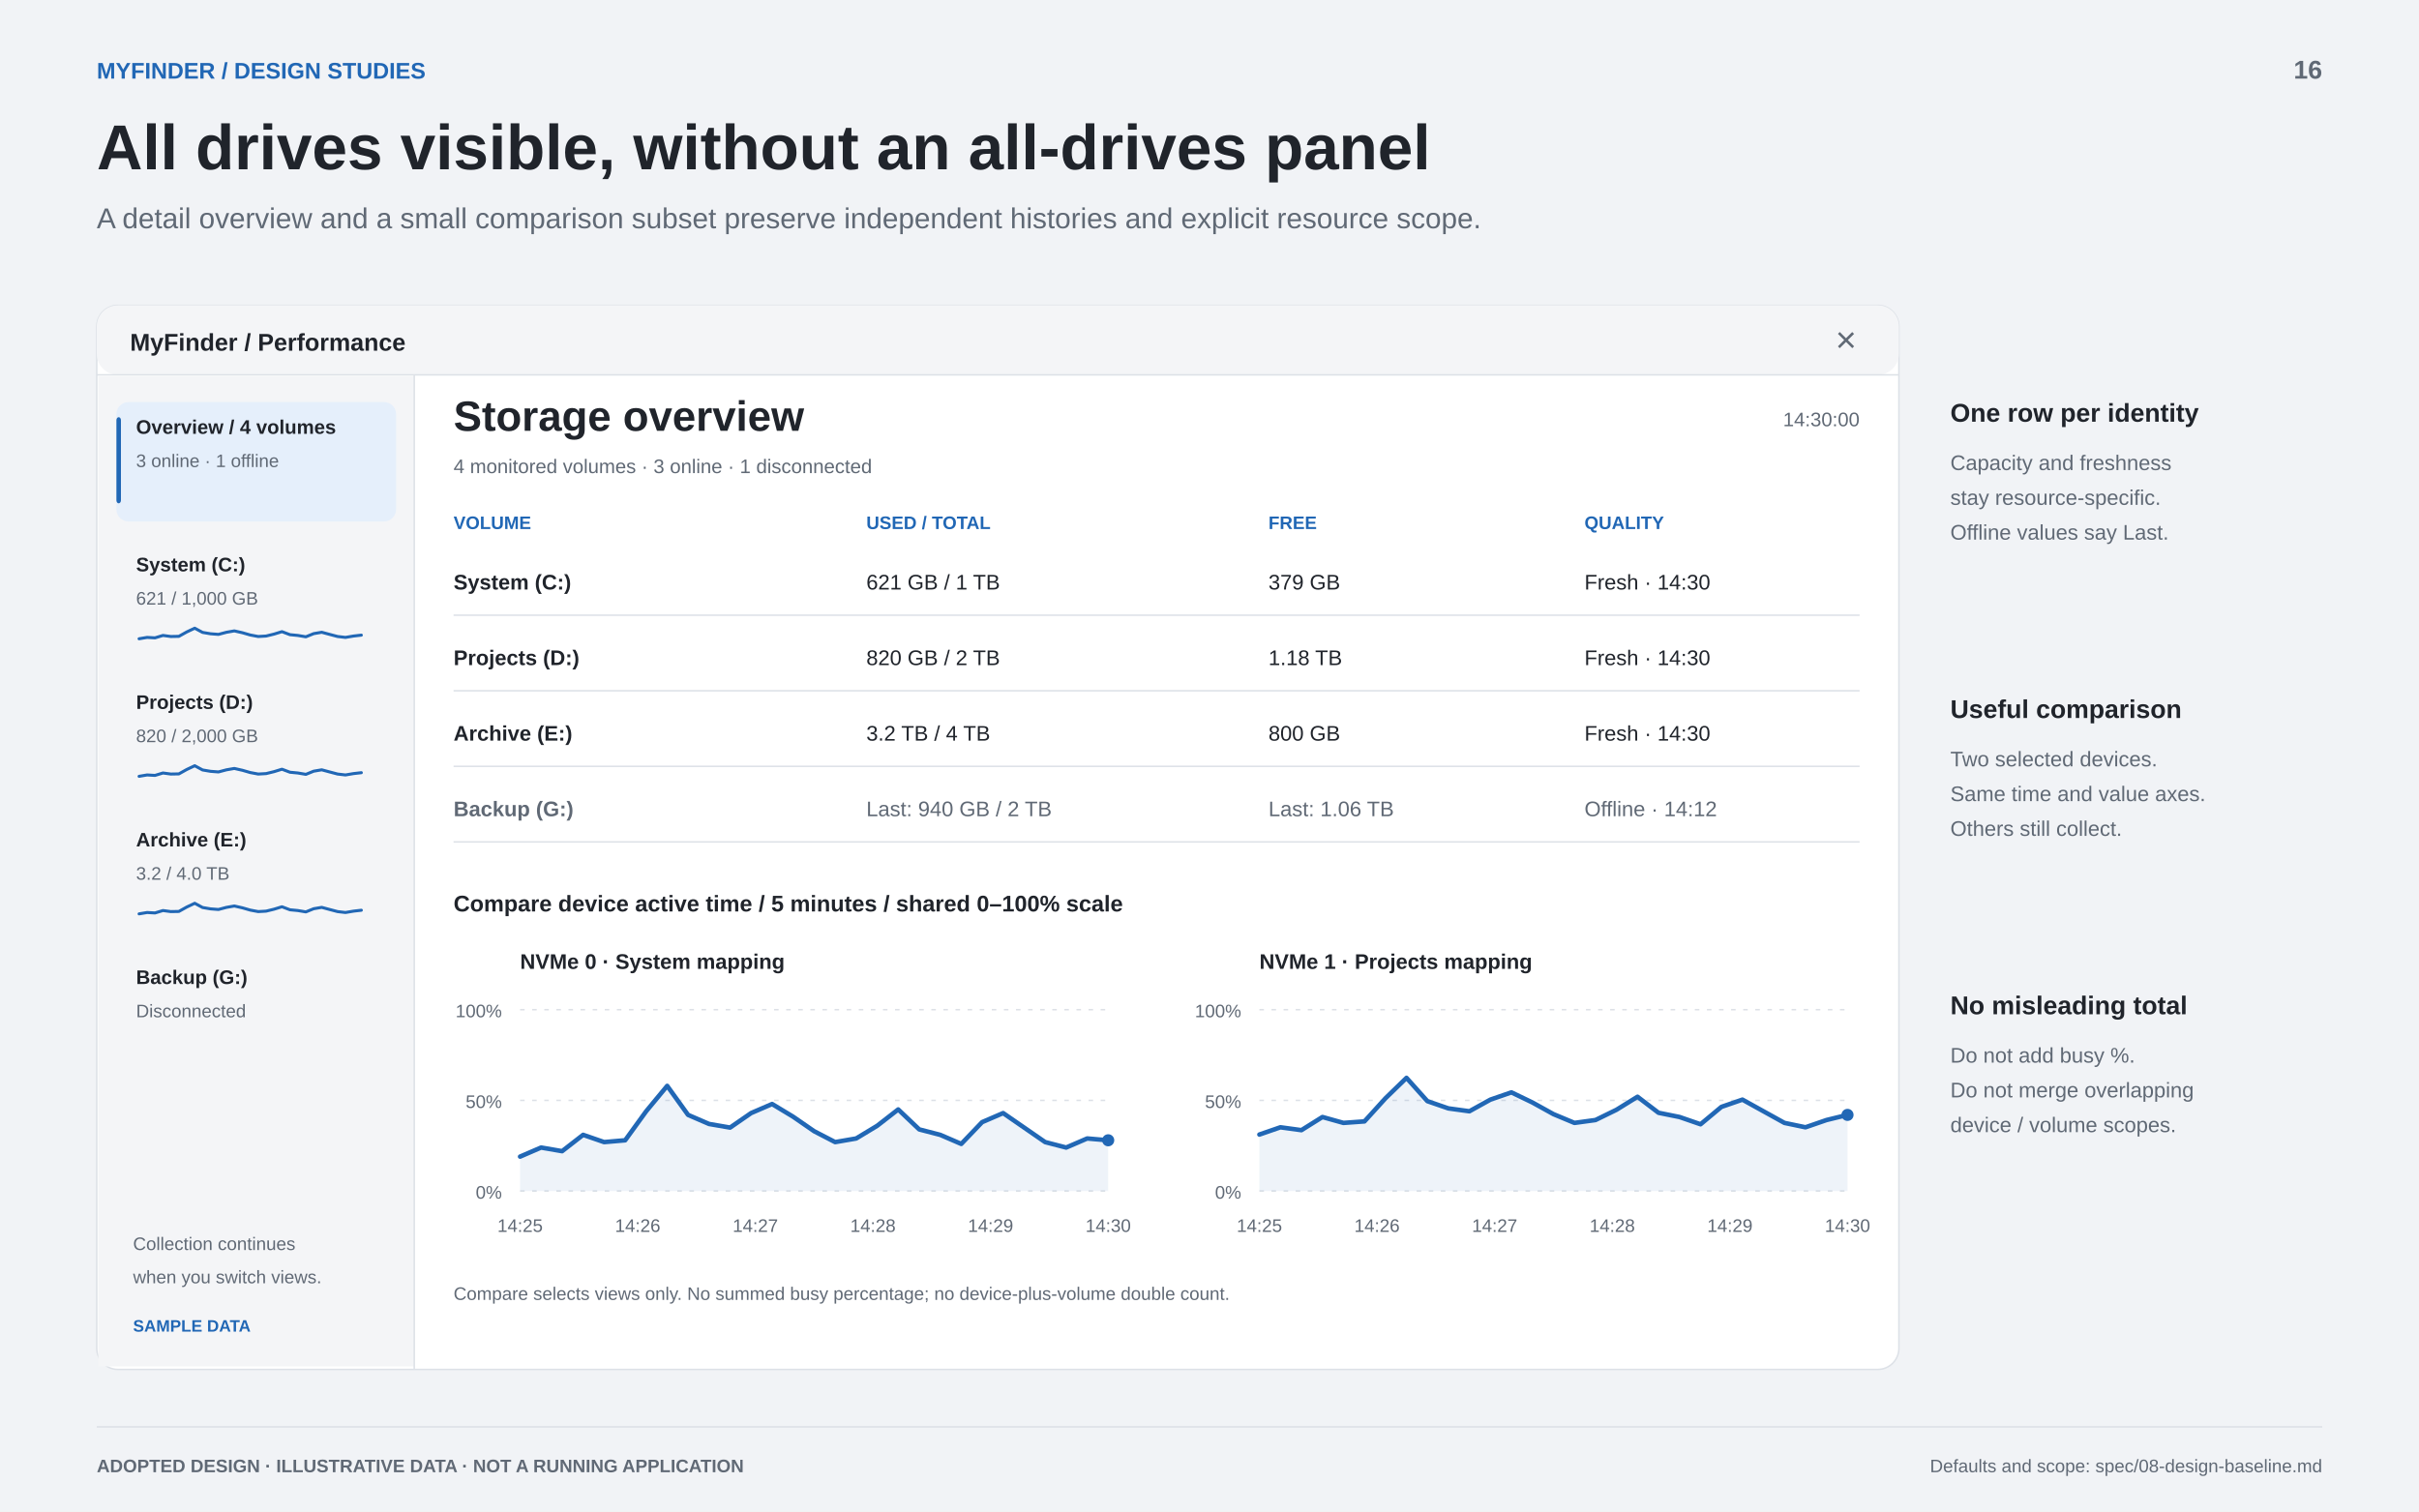
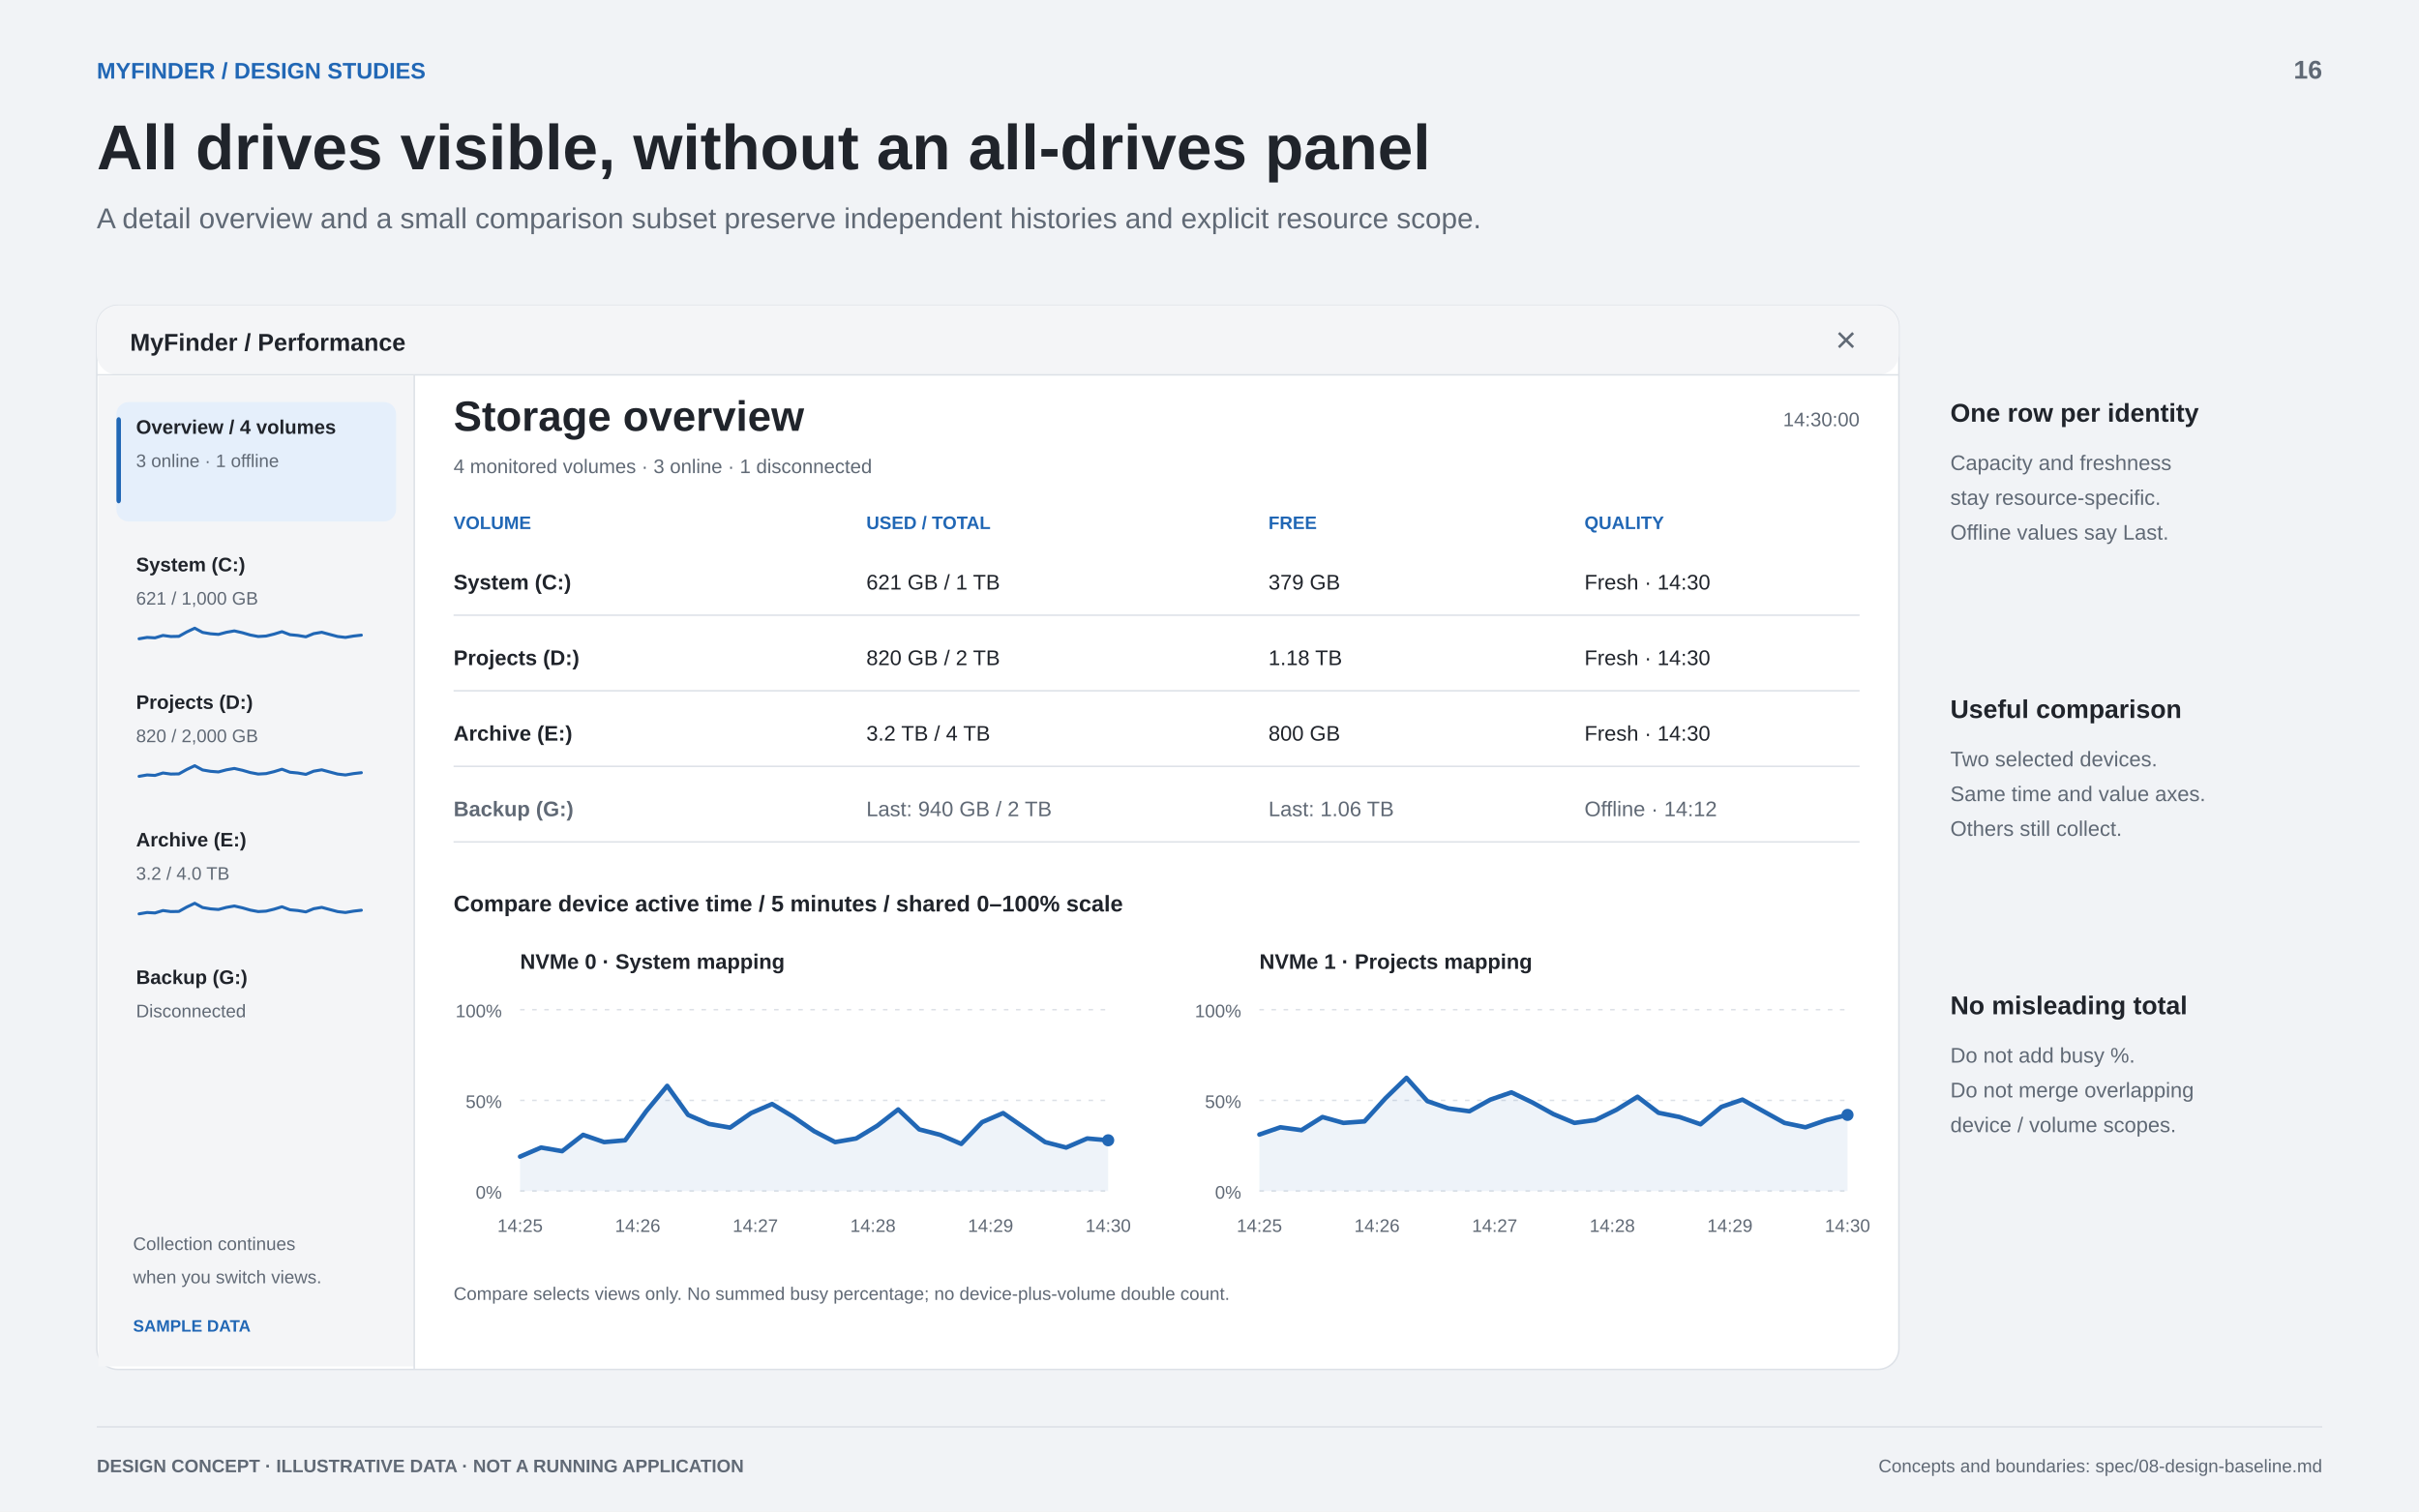
<svg xmlns="http://www.w3.org/2000/svg" width="1600" height="1000" viewBox="0 0 1600 1000">
  <defs>
    <filter id="shadow" x="-15%" y="-15%" width="130%" height="140%">
      <feDropShadow dx="0" dy="9" stdDeviation="16" flood-color="#263D37" flood-opacity="0.10" />
    </filter>
  </defs>
  <g font-family="Segoe UI, Arial, sans-serif">
    <rect x="0" y="0" width="1600" height="1000" rx="0" fill="#F1F3F6" stroke="none" />
    <text x="64" y="52" fill="#2167B5" font-size="15" font-weight="700" text-anchor="start">MYFINDER  /  DESIGN STUDIES</text>
    <text x="1536" y="52" fill="#606975" font-size="17" font-weight="600" text-anchor="end">16</text>
    <text x="64" y="112" fill="#20242B" font-size="42" font-weight="600" text-anchor="start">All drives visible, without an all-drives panel</text>
    <text x="64" y="151" fill="#606975" font-size="19" font-weight="400" text-anchor="start">A detail overview and a small comparison subset preserve independent histories and explicit resource scope.</text>
    <rect x="64" y="202" width="1192" height="704" rx="14" fill="#FFFFFF" stroke="#DDE1E7" />
    <rect x="64" y="202" width="1192" height="46" rx="14" fill="#F4F5F7" stroke="none" />
    <text x="86" y="232" fill="#20242B" font-size="16" font-weight="600" text-anchor="start">MyFinder / Performance</text>
    <text x="1228" y="233" fill="#606975" font-size="24" font-weight="400" text-anchor="end">×</text>
    <line x1="64" y1="248" x2="1256" y2="248" stroke="#DDE1E7" stroke-width="1" />
    <rect x="65" y="249" width="209" height="655" rx="0" fill="#F4F5F7" stroke="none" />
    <line x1="274" y1="248" x2="274" y2="906" stroke="#DDE1E7" stroke-width="1" />
    <rect x="77" y="266" width="185" height="79" rx="8" fill="#E5EFFB" stroke="none" />
    <rect x="77" y="276" width="3" height="57" rx="2" fill="#2167B5" stroke="none" />
    <text x="90" y="287" fill="#20242B" font-size="13" font-weight="600" text-anchor="start">Overview / 4 volumes</text>
    <text x="90" y="309" fill="#606975" font-size="12" font-weight="400" text-anchor="start">3 online · 1 offline</text>
    <text x="90" y="378" fill="#20242B" font-size="13" font-weight="600" text-anchor="start">System (C:)</text>
    <text x="90" y="400" fill="#606975" font-size="12" font-weight="400" text-anchor="start">621 / 1,000 GB</text>
    <path d="M92.0,422.6 L97.3,421.7 L102.5,422.0 L107.8,420.4 L113.0,421.1 L118.3,421.0 L123.5,418.1 L128.8,415.6 L134.0,418.4 L139.3,419.3 L144.5,419.7 L149.8,418.3 L155.0,417.4 L160.3,418.6 L165.5,420.1 L170.8,421.1 L176.0,420.8 L181.3,419.5 L186.5,417.9 L191.8,419.9 L197.0,420.4 L202.3,421.3 L207.5,419.2 L212.8,418.3 L218.0,419.7 L223.3,421.1 L228.5,421.7 L233.8,420.8 L239.0,420.2" fill="none" stroke="#2167B5" stroke-width="2" stroke-linejoin="round" stroke-linecap="round" />
    <text x="90" y="469" fill="#20242B" font-size="13" font-weight="600" text-anchor="start">Projects (D:)</text>
    <text x="90" y="491" fill="#606975" font-size="12" font-weight="400" text-anchor="start">820 / 2,000 GB</text>
    <path d="M92.0,513.6 L97.3,512.7 L102.5,513.0 L107.8,511.4 L113.0,512.1 L118.3,512.0 L123.5,509.1 L128.8,506.6 L134.0,509.4 L139.3,510.3 L144.5,510.7 L149.8,509.3 L155.0,508.4 L160.3,509.6 L165.5,511.1 L170.8,512.1 L176.0,511.8 L181.3,510.5 L186.5,508.9 L191.8,510.9 L197.0,511.4 L202.3,512.3 L207.5,510.2 L212.8,509.3 L218.0,510.7 L223.3,512.1 L228.5,512.7 L233.8,511.8 L239.0,511.2" fill="none" stroke="#2167B5" stroke-width="2" stroke-linejoin="round" stroke-linecap="round" />
    <text x="90" y="560" fill="#20242B" font-size="13" font-weight="600" text-anchor="start">Archive (E:)</text>
    <text x="90" y="582" fill="#606975" font-size="12" font-weight="400" text-anchor="start">3.2 / 4.0 TB</text>
    <path d="M92.0,604.6 L97.3,603.7 L102.5,604.0 L107.8,602.4 L113.0,603.1 L118.3,603.0 L123.5,600.1 L128.8,597.6 L134.0,600.4 L139.3,601.3 L144.5,601.7 L149.8,600.3 L155.0,599.4 L160.3,600.6 L165.5,602.1 L170.8,603.1 L176.0,602.8 L181.3,601.5 L186.5,599.9 L191.8,601.9 L197.0,602.4 L202.3,603.3 L207.5,601.2 L212.8,600.3 L218.0,601.7 L223.3,603.1 L228.5,603.7 L233.8,602.8 L239.0,602.2" fill="none" stroke="#2167B5" stroke-width="2" stroke-linejoin="round" stroke-linecap="round" />
    <text x="90" y="651" fill="#20242B" font-size="13" font-weight="600" text-anchor="start">Backup (G:)</text>
    <text x="90" y="673" fill="#606975" font-size="12" font-weight="400" text-anchor="start">Disconnected</text>
    <text x="88" y="827" fill="#606975" font-size="12" font-weight="400" text-anchor="start">Collection continues</text>
    <text x="88" y="849" fill="#606975" font-size="12" font-weight="400" text-anchor="start">when you switch views.</text>
    <text x="88" y="881" fill="#2167B5" font-size="11" font-weight="700" text-anchor="start">SAMPLE DATA</text>
    <text x="300" y="285" fill="#20242B" font-size="28" font-weight="600" text-anchor="start">Storage overview</text>
    <text x="300" y="313" fill="#606975" font-size="13" font-weight="400" text-anchor="start">4 monitored volumes · 3 online · 1 disconnected</text>
    <text x="1230" y="282" fill="#606975" font-size="13" font-weight="400" text-anchor="end">14:30:00</text>
    <text x="300" y="350" fill="#2167B5" font-size="12" font-weight="700" text-anchor="start">VOLUME</text>
    <text x="573" y="350" fill="#2167B5" font-size="12" font-weight="700" text-anchor="start">USED / TOTAL</text>
    <text x="839" y="350" fill="#2167B5" font-size="12" font-weight="700" text-anchor="start">FREE</text>
    <text x="1048" y="350" fill="#2167B5" font-size="12" font-weight="700" text-anchor="start">QUALITY</text>
    <text x="300" y="390" fill="#20242B" font-size="14" font-weight="600" text-anchor="start">System (C:)</text>
    <text x="573" y="390" fill="#20242B" font-size="14" font-weight="400" text-anchor="start">621 GB / 1 TB</text>
    <text x="839" y="390" fill="#20242B" font-size="14" font-weight="400" text-anchor="start">379 GB</text>
    <text x="1048" y="390" fill="#20242B" font-size="14" font-weight="400" text-anchor="start">Fresh · 14:30</text>
    <line x1="300" y1="407" x2="1230" y2="407" stroke="#DDE1E7" stroke-width="1" />
    <text x="300" y="440" fill="#20242B" font-size="14" font-weight="600" text-anchor="start">Projects (D:)</text>
    <text x="573" y="440" fill="#20242B" font-size="14" font-weight="400" text-anchor="start">820 GB / 2 TB</text>
    <text x="839" y="440" fill="#20242B" font-size="14" font-weight="400" text-anchor="start">1.18 TB</text>
    <text x="1048" y="440" fill="#20242B" font-size="14" font-weight="400" text-anchor="start">Fresh · 14:30</text>
    <line x1="300" y1="457" x2="1230" y2="457" stroke="#DDE1E7" stroke-width="1" />
    <text x="300" y="490" fill="#20242B" font-size="14" font-weight="600" text-anchor="start">Archive (E:)</text>
    <text x="573" y="490" fill="#20242B" font-size="14" font-weight="400" text-anchor="start">3.2 TB / 4 TB</text>
    <text x="839" y="490" fill="#20242B" font-size="14" font-weight="400" text-anchor="start">800 GB</text>
    <text x="1048" y="490" fill="#20242B" font-size="14" font-weight="400" text-anchor="start">Fresh · 14:30</text>
    <line x1="300" y1="507" x2="1230" y2="507" stroke="#DDE1E7" stroke-width="1" />
    <text x="300" y="540" fill="#606975" font-size="14" font-weight="600" text-anchor="start">Backup (G:)</text>
    <text x="573" y="540" fill="#606975" font-size="14" font-weight="400" text-anchor="start">Last: 940 GB / 2 TB</text>
    <text x="839" y="540" fill="#606975" font-size="14" font-weight="400" text-anchor="start">Last: 1.06 TB</text>
    <text x="1048" y="540" fill="#606975" font-size="14" font-weight="400" text-anchor="start">Offline · 14:12</text>
    <line x1="300" y1="557" x2="1230" y2="557" stroke="#DDE1E7" stroke-width="1" />
    <text x="300" y="603" fill="#20242B" font-size="15" font-weight="600" text-anchor="start">Compare device active time / 5 minutes / shared 0–100% scale</text>
    <text x="344" y="641" fill="#20242B" font-size="14" font-weight="600" text-anchor="start">NVMe 0 · System mapping</text>
    <line x1="344" y1="668" x2="733" y2="668" stroke="#DDE1E7" stroke-width="1" stroke-dasharray="3 5" />
    <text x="332" y="673" fill="#606975" font-size="12" font-weight="400" text-anchor="end">100%</text>
    <line x1="344" y1="728" x2="733" y2="728" stroke="#DDE1E7" stroke-width="1" stroke-dasharray="3 5" />
    <text x="332" y="733" fill="#606975" font-size="12" font-weight="400" text-anchor="end">50%</text>
    <line x1="344" y1="788" x2="733" y2="788" stroke="#DDE1E7" stroke-width="1" stroke-dasharray="3 5" />
    <text x="332" y="793" fill="#606975" font-size="12" font-weight="400" text-anchor="end">0%</text>
    <text x="344" y="815" fill="#606975" font-size="12" font-weight="400" text-anchor="middle">14:25</text>
    <text x="421.8" y="815" fill="#606975" font-size="12" font-weight="400" text-anchor="middle">14:26</text>
    <text x="499.6" y="815" fill="#606975" font-size="12" font-weight="400" text-anchor="middle">14:27</text>
    <text x="577.4" y="815" fill="#606975" font-size="12" font-weight="400" text-anchor="middle">14:28</text>
    <text x="655.2" y="815" fill="#606975" font-size="12" font-weight="400" text-anchor="middle">14:29</text>
    <text x="733" y="815" fill="#606975" font-size="12" font-weight="400" text-anchor="middle">14:30</text>
    <path d="M344,788 L344,765.2 L357.893,759.2 L371.786,761.6 L385.679,750.8 L399.571,755.6 L413.464,754.4 L427.357,735.2 L441.25,718.4 L455.143,737.6 L469.036,743.6 L482.929,746 L496.821,736.4 L510.714,730.4 L524.607,738.8 L538.5,748.4 L552.393,755.6 L566.286,753.2 L580.179,744.8 L594.071,734 L607.964,747.2 L621.857,750.8 L635.75,756.8 L649.643,742.4 L663.536,736.4 L677.429,746 L691.321,755.6 L705.214,759.2 L719.107,753.2 L733,754.4 L733,788 Z" fill="#2167B5" opacity="0.08" />
    <path d="M344.0,765.2 L357.9,759.2 L371.8,761.6 L385.7,750.8 L399.6,755.6 L413.5,754.4 L427.4,735.2 L441.3,718.4 L455.1,737.6 L469.0,743.6 L482.9,746.0 L496.8,736.4 L510.7,730.4 L524.6,738.8 L538.5,748.4 L552.4,755.6 L566.3,753.2 L580.2,744.8 L594.1,734.0 L608.0,747.2 L621.9,750.8 L635.8,756.8 L649.6,742.4 L663.5,736.4 L677.4,746.0 L691.3,755.6 L705.2,759.2 L719.1,753.2 L733.0,754.4" fill="none" stroke="#2167B5" stroke-width="3" stroke-linejoin="round" stroke-linecap="round" />
    <circle cx="733" cy="754.4" r="4" fill="#2167B5" />
    <text x="833" y="641" fill="#20242B" font-size="14" font-weight="600" text-anchor="start">NVMe 1 · Projects mapping</text>
    <line x1="833" y1="668" x2="1222" y2="668" stroke="#DDE1E7" stroke-width="1" stroke-dasharray="3 5" />
    <text x="821" y="673" fill="#606975" font-size="12" font-weight="400" text-anchor="end">100%</text>
    <line x1="833" y1="728" x2="1222" y2="728" stroke="#DDE1E7" stroke-width="1" stroke-dasharray="3 5" />
    <text x="821" y="733" fill="#606975" font-size="12" font-weight="400" text-anchor="end">50%</text>
    <line x1="833" y1="788" x2="1222" y2="788" stroke="#DDE1E7" stroke-width="1" stroke-dasharray="3 5" />
    <text x="821" y="793" fill="#606975" font-size="12" font-weight="400" text-anchor="end">0%</text>
    <text x="833" y="815" fill="#606975" font-size="12" font-weight="400" text-anchor="middle">14:25</text>
    <text x="910.8" y="815" fill="#606975" font-size="12" font-weight="400" text-anchor="middle">14:26</text>
    <text x="988.6" y="815" fill="#606975" font-size="12" font-weight="400" text-anchor="middle">14:27</text>
    <text x="1066.4" y="815" fill="#606975" font-size="12" font-weight="400" text-anchor="middle">14:28</text>
    <text x="1144.2" y="815" fill="#606975" font-size="12" font-weight="400" text-anchor="middle">14:29</text>
    <text x="1222" y="815" fill="#606975" font-size="12" font-weight="400" text-anchor="middle">14:30</text>
    <path d="M833,788 L833,750.56 L846.893,745.76 L860.786,747.68 L874.679,739.04 L888.571,742.88 L902.464,741.92 L916.357,726.56 L930.25,713.12 L944.143,728.48 L958.036,733.28 L971.929,735.2 L985.821,727.52 L999.714,722.72 L1013.607,729.44 L1027.5,737.12 L1041.393,742.88 L1055.286,740.96 L1069.179,734.24 L1083.071,725.6 L1096.964,736.16 L1110.857,739.04 L1124.75,743.84 L1138.643,732.32 L1152.536,727.52 L1166.429,735.2 L1180.321,742.88 L1194.214,745.76 L1208.107,740.96 L1222,737.6 L1222,788 Z" fill="#2167B5" opacity="0.08" />
    <path d="M833.0,750.6 L846.9,745.8 L860.8,747.7 L874.7,739.0 L888.6,742.9 L902.5,741.9 L916.4,726.6 L930.3,713.1 L944.1,728.5 L958.0,733.3 L971.9,735.2 L985.8,727.5 L999.7,722.7 L1013.6,729.4 L1027.5,737.1 L1041.4,742.9 L1055.3,741.0 L1069.2,734.2 L1083.1,725.6 L1097.0,736.2 L1110.9,739.0 L1124.8,743.8 L1138.6,732.3 L1152.5,727.5 L1166.4,735.2 L1180.3,742.9 L1194.2,745.8 L1208.1,741.0 L1222.0,737.6" fill="none" stroke="#2167B5" stroke-width="3" stroke-linejoin="round" stroke-linecap="round" />
    <circle cx="1222" cy="737.6" r="4" fill="#2167B5" />
    <text x="300" y="860" fill="#606975" font-size="12" font-weight="400" text-anchor="start">Compare selects views only. No summed busy percentage; no device-plus-volume double count.</text>
    <text x="1290" y="279" fill="#20242B" font-size="17" font-weight="600" text-anchor="start">One row per identity</text>
    <text x="1290" y="311" fill="#606975" font-size="14" font-weight="400" text-anchor="start">Capacity and freshness</text>
    <text x="1290" y="334" fill="#606975" font-size="14" font-weight="400" text-anchor="start">stay resource-specific.</text>
    <text x="1290" y="357" fill="#606975" font-size="14" font-weight="400" text-anchor="start">Offline values say Last.</text>
    <text x="1290" y="475" fill="#20242B" font-size="17" font-weight="600" text-anchor="start">Useful comparison</text>
    <text x="1290" y="507" fill="#606975" font-size="14" font-weight="400" text-anchor="start">Two selected devices.</text>
    <text x="1290" y="530" fill="#606975" font-size="14" font-weight="400" text-anchor="start">Same time and value axes.</text>
    <text x="1290" y="553" fill="#606975" font-size="14" font-weight="400" text-anchor="start">Others still collect.</text>
    <text x="1290" y="671" fill="#20242B" font-size="17" font-weight="600" text-anchor="start">No misleading total</text>
    <text x="1290" y="703" fill="#606975" font-size="14" font-weight="400" text-anchor="start">Do not add busy %.</text>
    <text x="1290" y="726" fill="#606975" font-size="14" font-weight="400" text-anchor="start">Do not merge overlapping</text>
    <text x="1290" y="749" fill="#606975" font-size="14" font-weight="400" text-anchor="start">device / volume scopes.</text>
    <line x1="64" y1="944" x2="1536" y2="944" stroke="#DDE1E7" stroke-width="1" />
-     <text x="64" y="974" fill="#606975" font-size="12" font-weight="600" text-anchor="start">ADOPTED DESIGN · ILLUSTRATIVE DATA · NOT A RUNNING APPLICATION</text>
-     <text x="1536" y="974" fill="#606975" font-size="12" font-weight="400" text-anchor="end">Defaults and scope: spec/08-design-baseline.md</text>
+     <text x="64" y="974" fill="#606975" font-size="12" font-weight="600" text-anchor="start">DESIGN CONCEPT · ILLUSTRATIVE DATA · NOT A RUNNING APPLICATION</text>
+     <text x="1536" y="974" fill="#606975" font-size="12" font-weight="400" text-anchor="end">Concepts and boundaries: spec/08-design-baseline.md</text>
  </g>
</svg>
